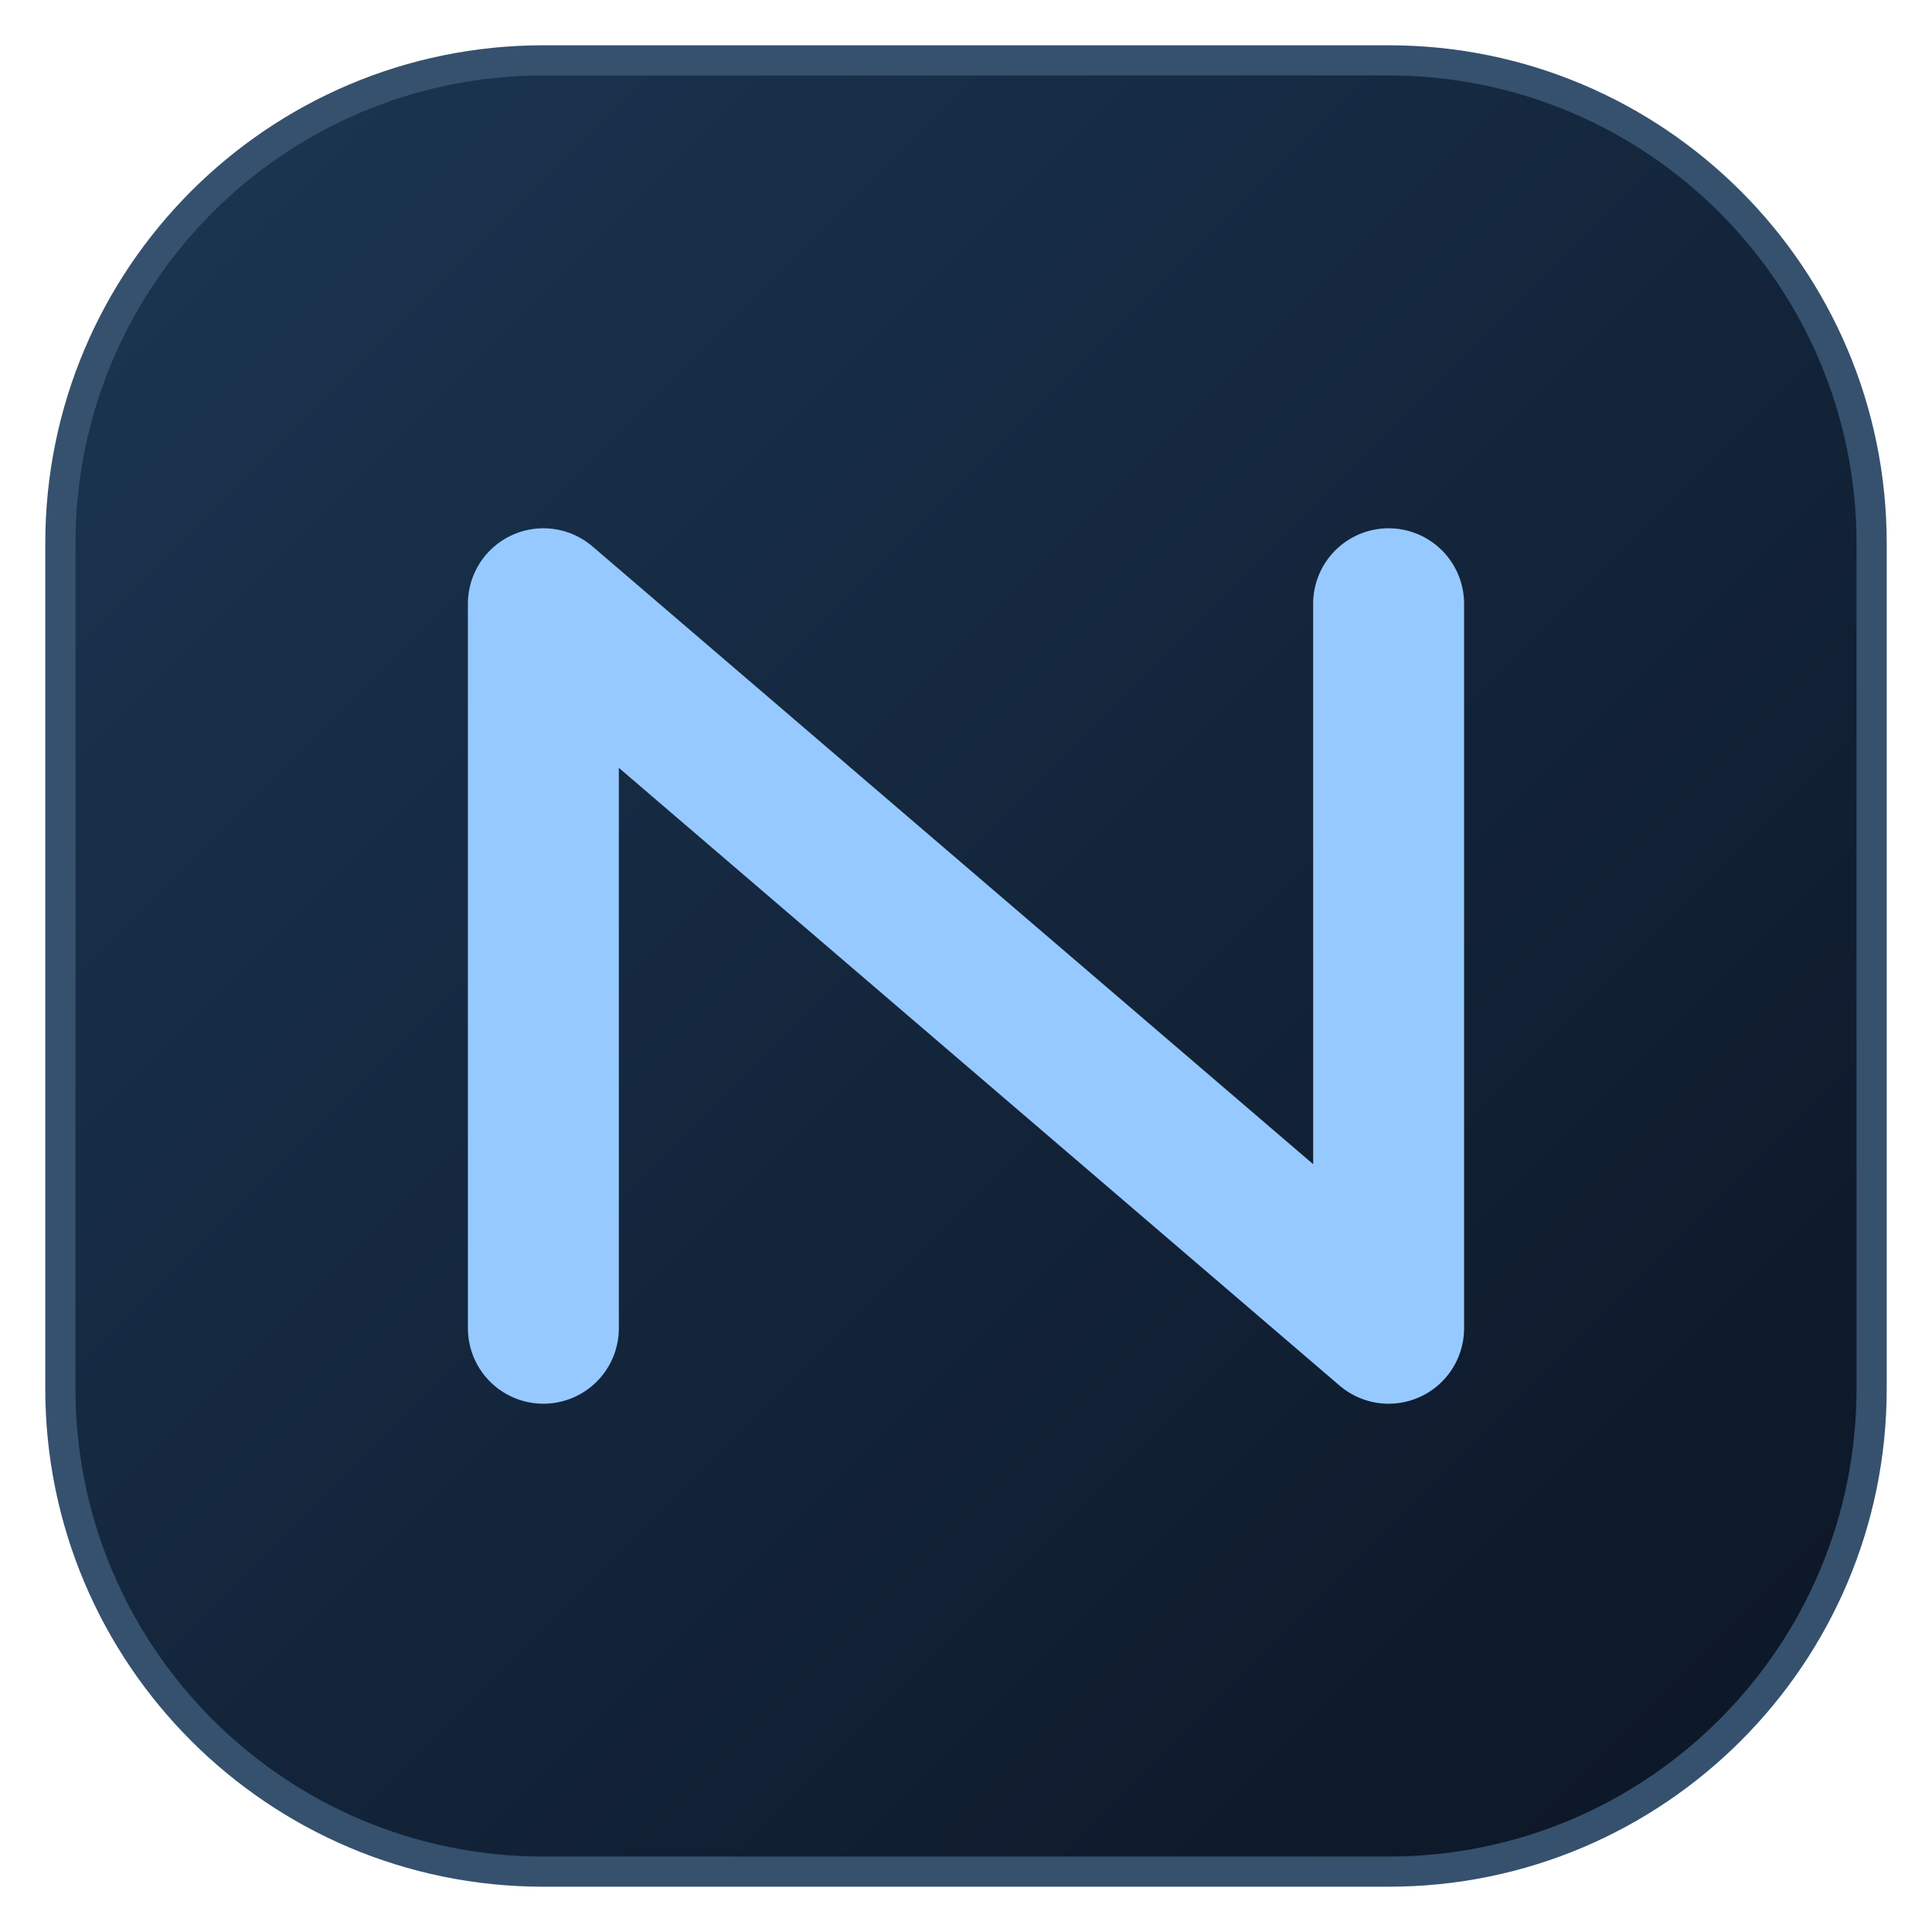
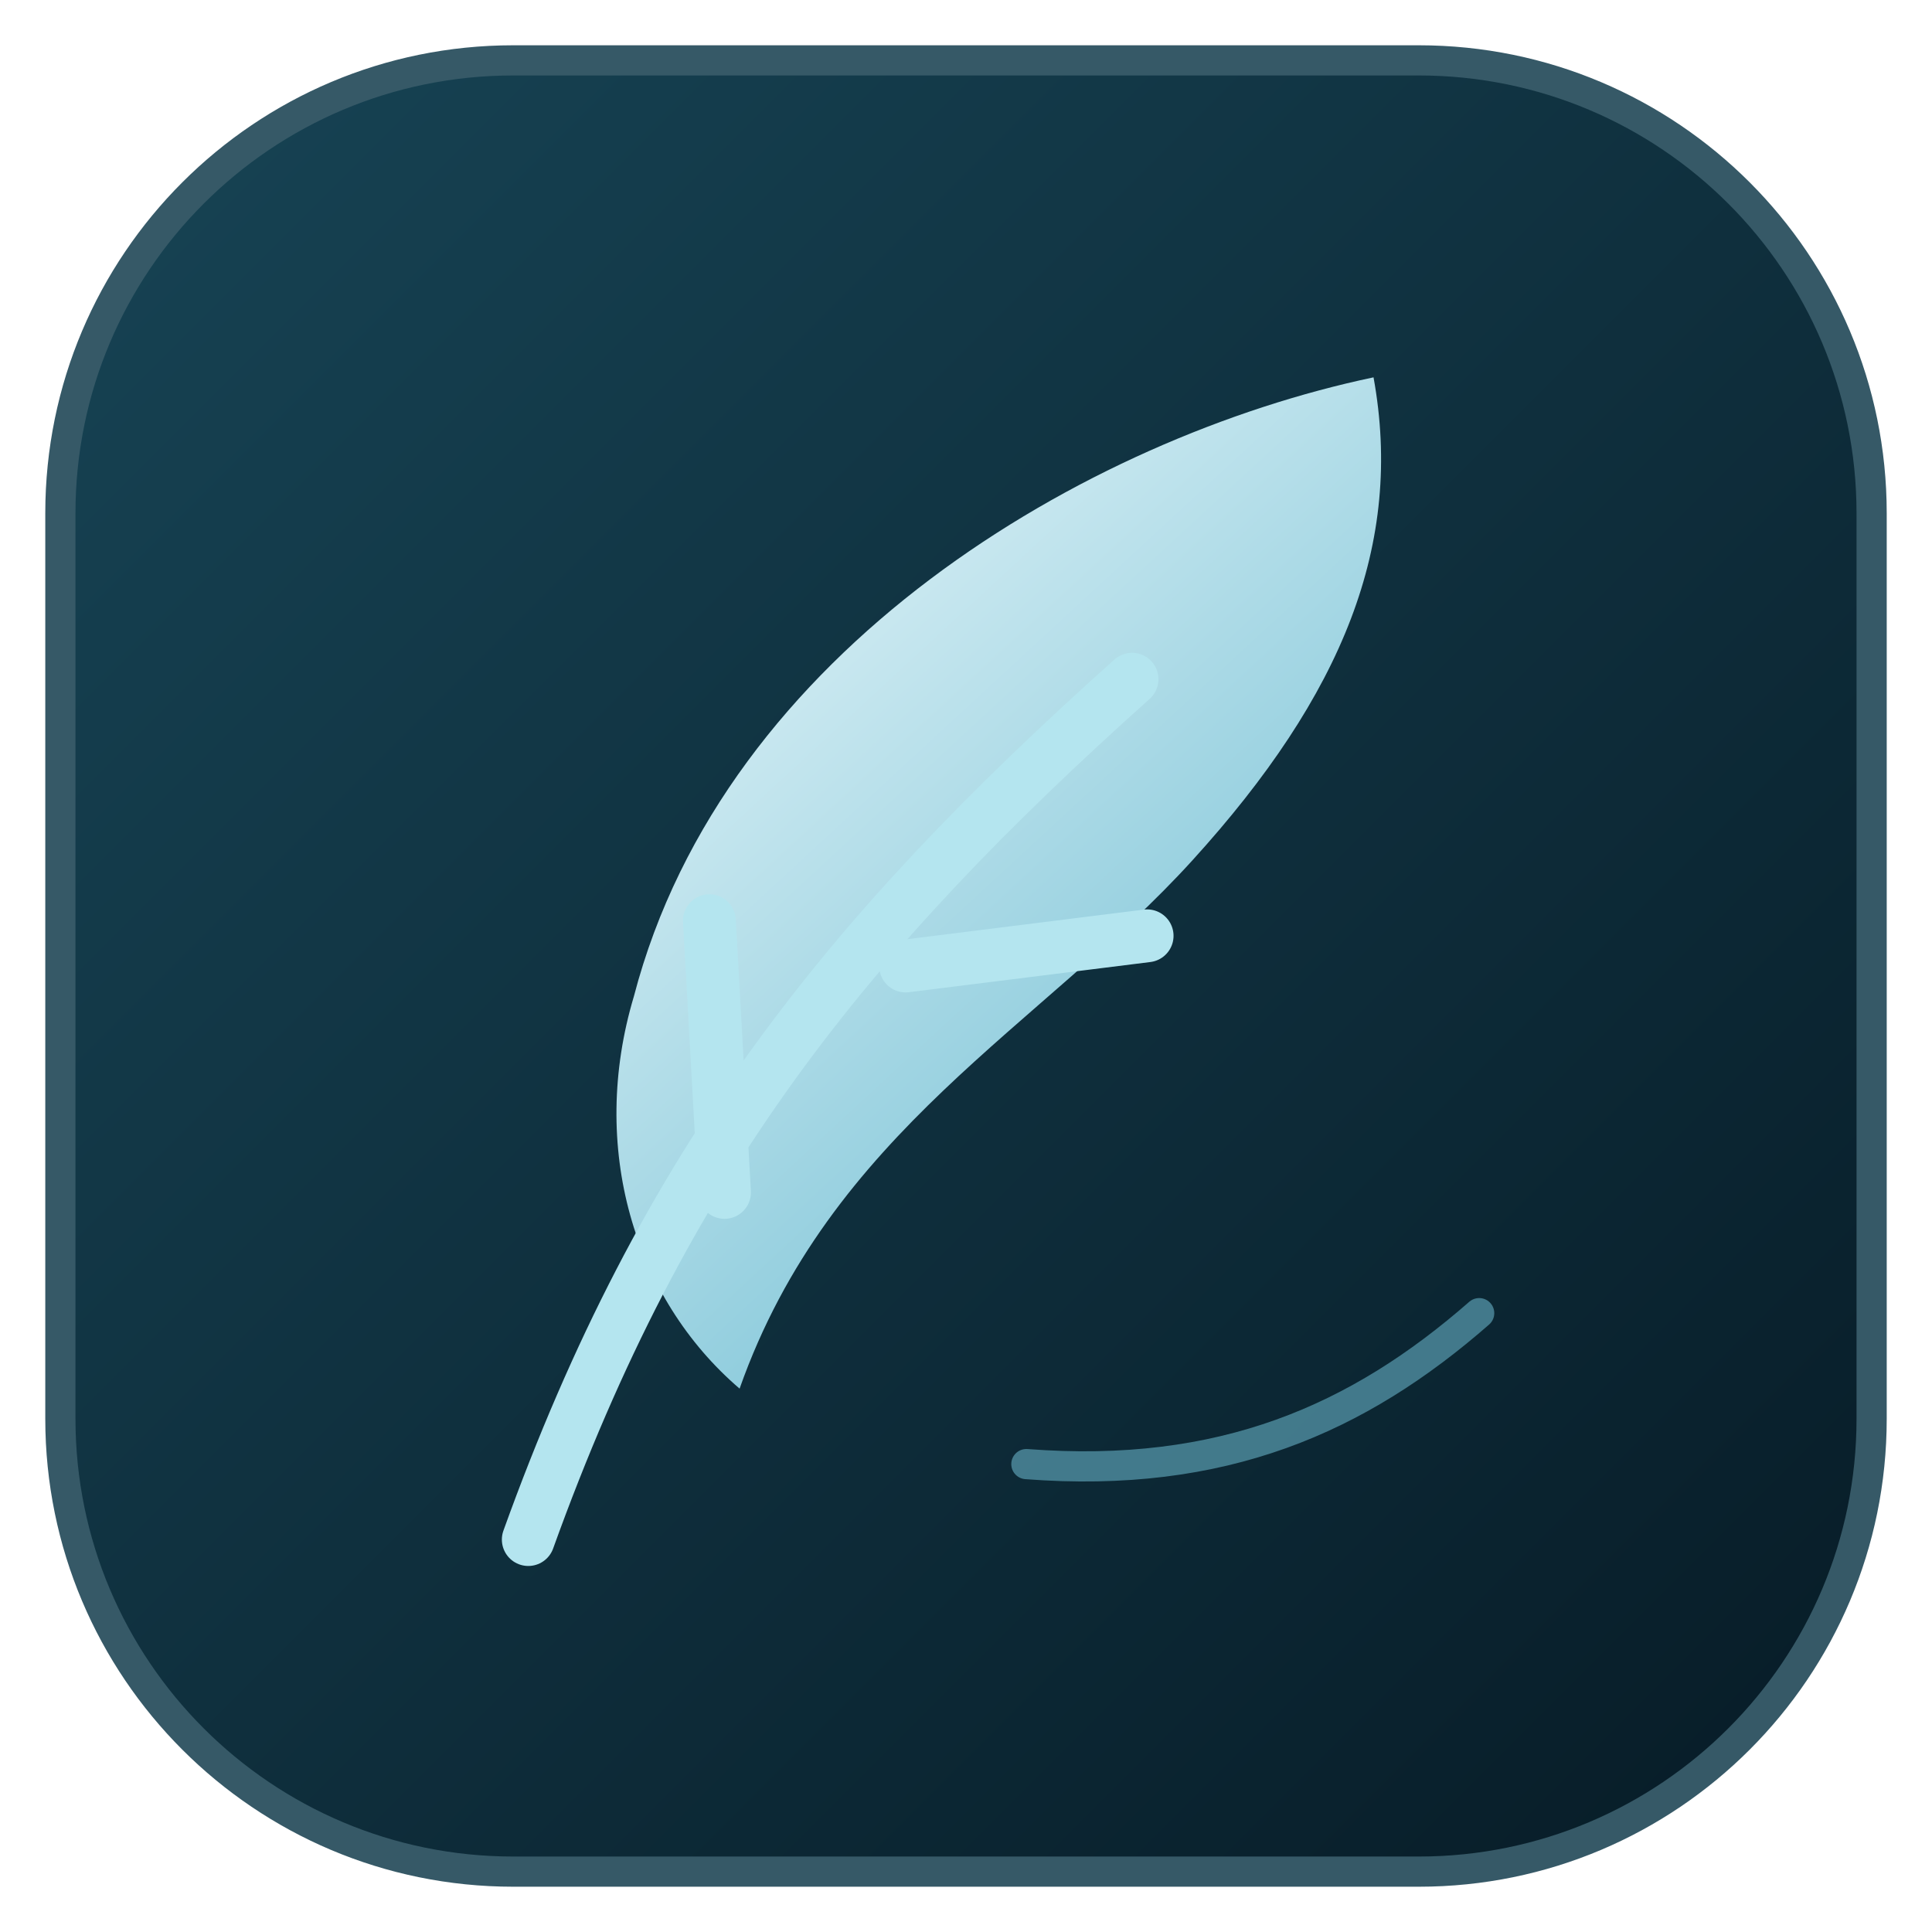
<svg xmlns="http://www.w3.org/2000/svg" width="128" height="128" viewBox="0 0 128 128">
  <defs>
-     <linearGradient id="b" x2="1" y2="1">
-       <stop stop-color="#1b3653" />
-       <stop offset="1" stop-color="#0c1524" />
+     <linearGradient id="sea" x2="1" y2="1">
+       <stop stop-color="#174455" />
+       <stop offset="1" stop-color="#071b26" />
+     </linearGradient>
+     <linearGradient id="ice" x2="0.7" y2="1">
+       <stop stop-color="#f2fbfd" />
+       <stop offset="1" stop-color="#70bed3" />
    </linearGradient>
  </defs>
-   <rect x="4" y="4" width="120" height="120" rx="32" fill="url(#b)" stroke="#35516e" stroke-width="2" />
-   <path d="M36 88V40l56 48V40" fill="none" stroke="#96c9ff" stroke-width="10" stroke-linecap="round" stroke-linejoin="round" />
+   <rect x="4" y="4" width="120" height="120" rx="30" fill="url(#sea)" stroke="#365967" stroke-width="2" />
+   <path d="M91 25C72 29 48 43 42 66c-3 10 0 20 7 26 6-17 20-24 30-35 10-11 14-21 12-32Z" fill="url(#ice)" />
+   <path d="M35 102c9-25 21-40 40-57M48 79l-1-18m13 3 16-2" fill="none" stroke="#b4e5ef" stroke-width="3.5" stroke-linecap="round" />
+   <path d="M68 97c13 1 22-3 30-10" fill="none" stroke="#70bed3" stroke-width="2" stroke-linecap="round" opacity=".55" />
</svg>
